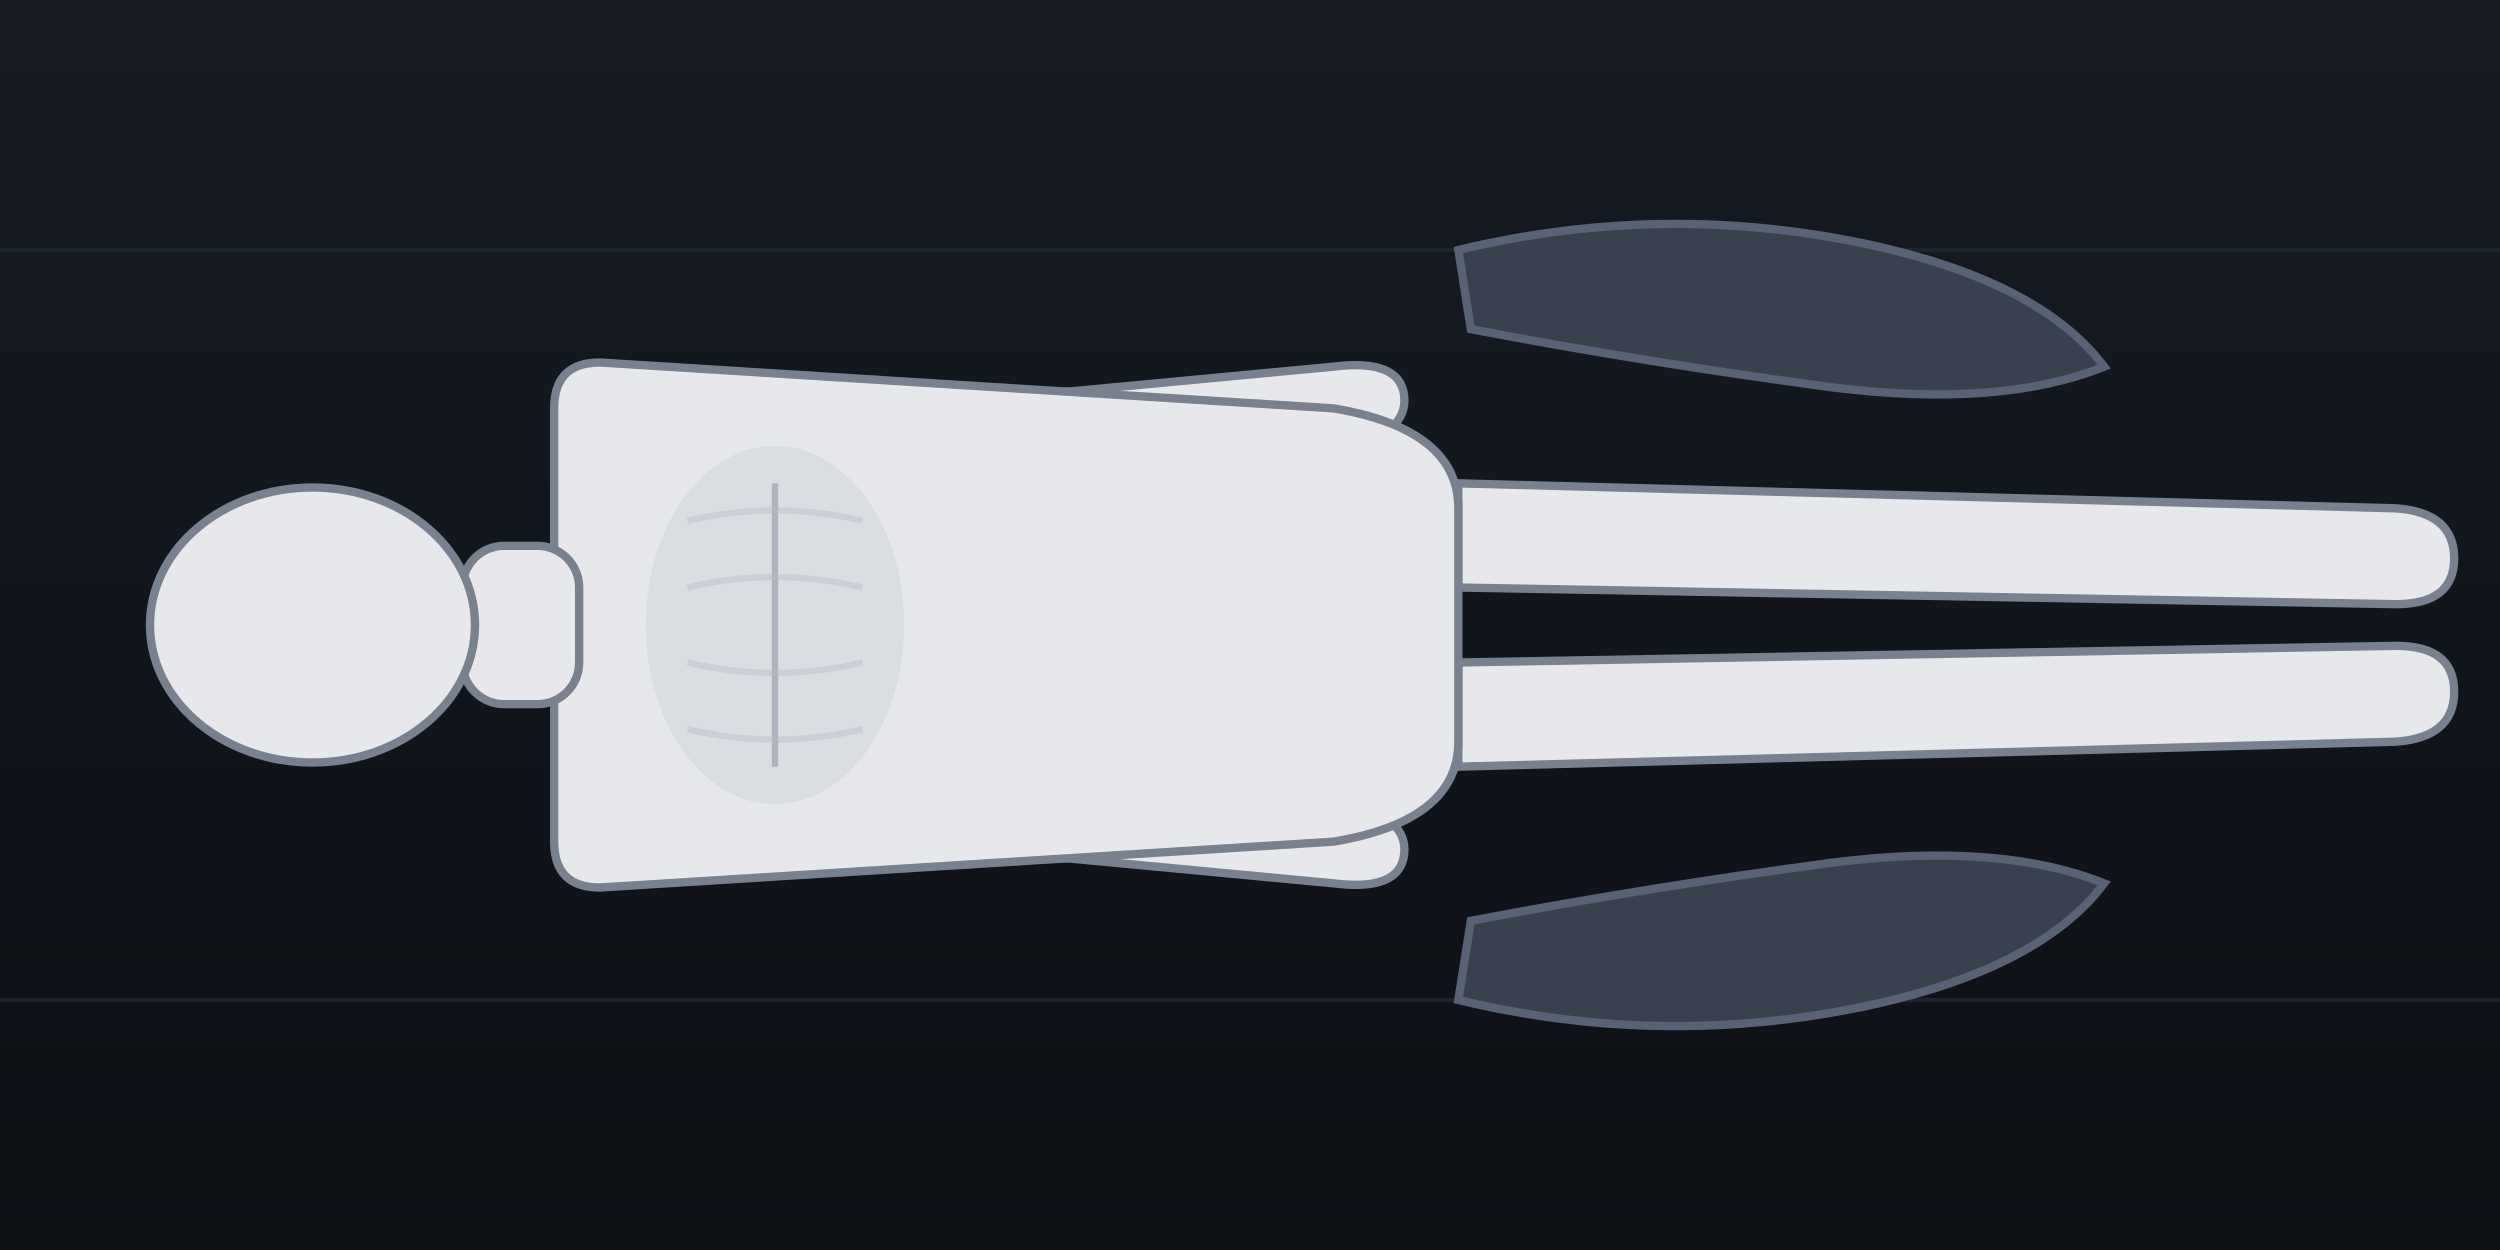
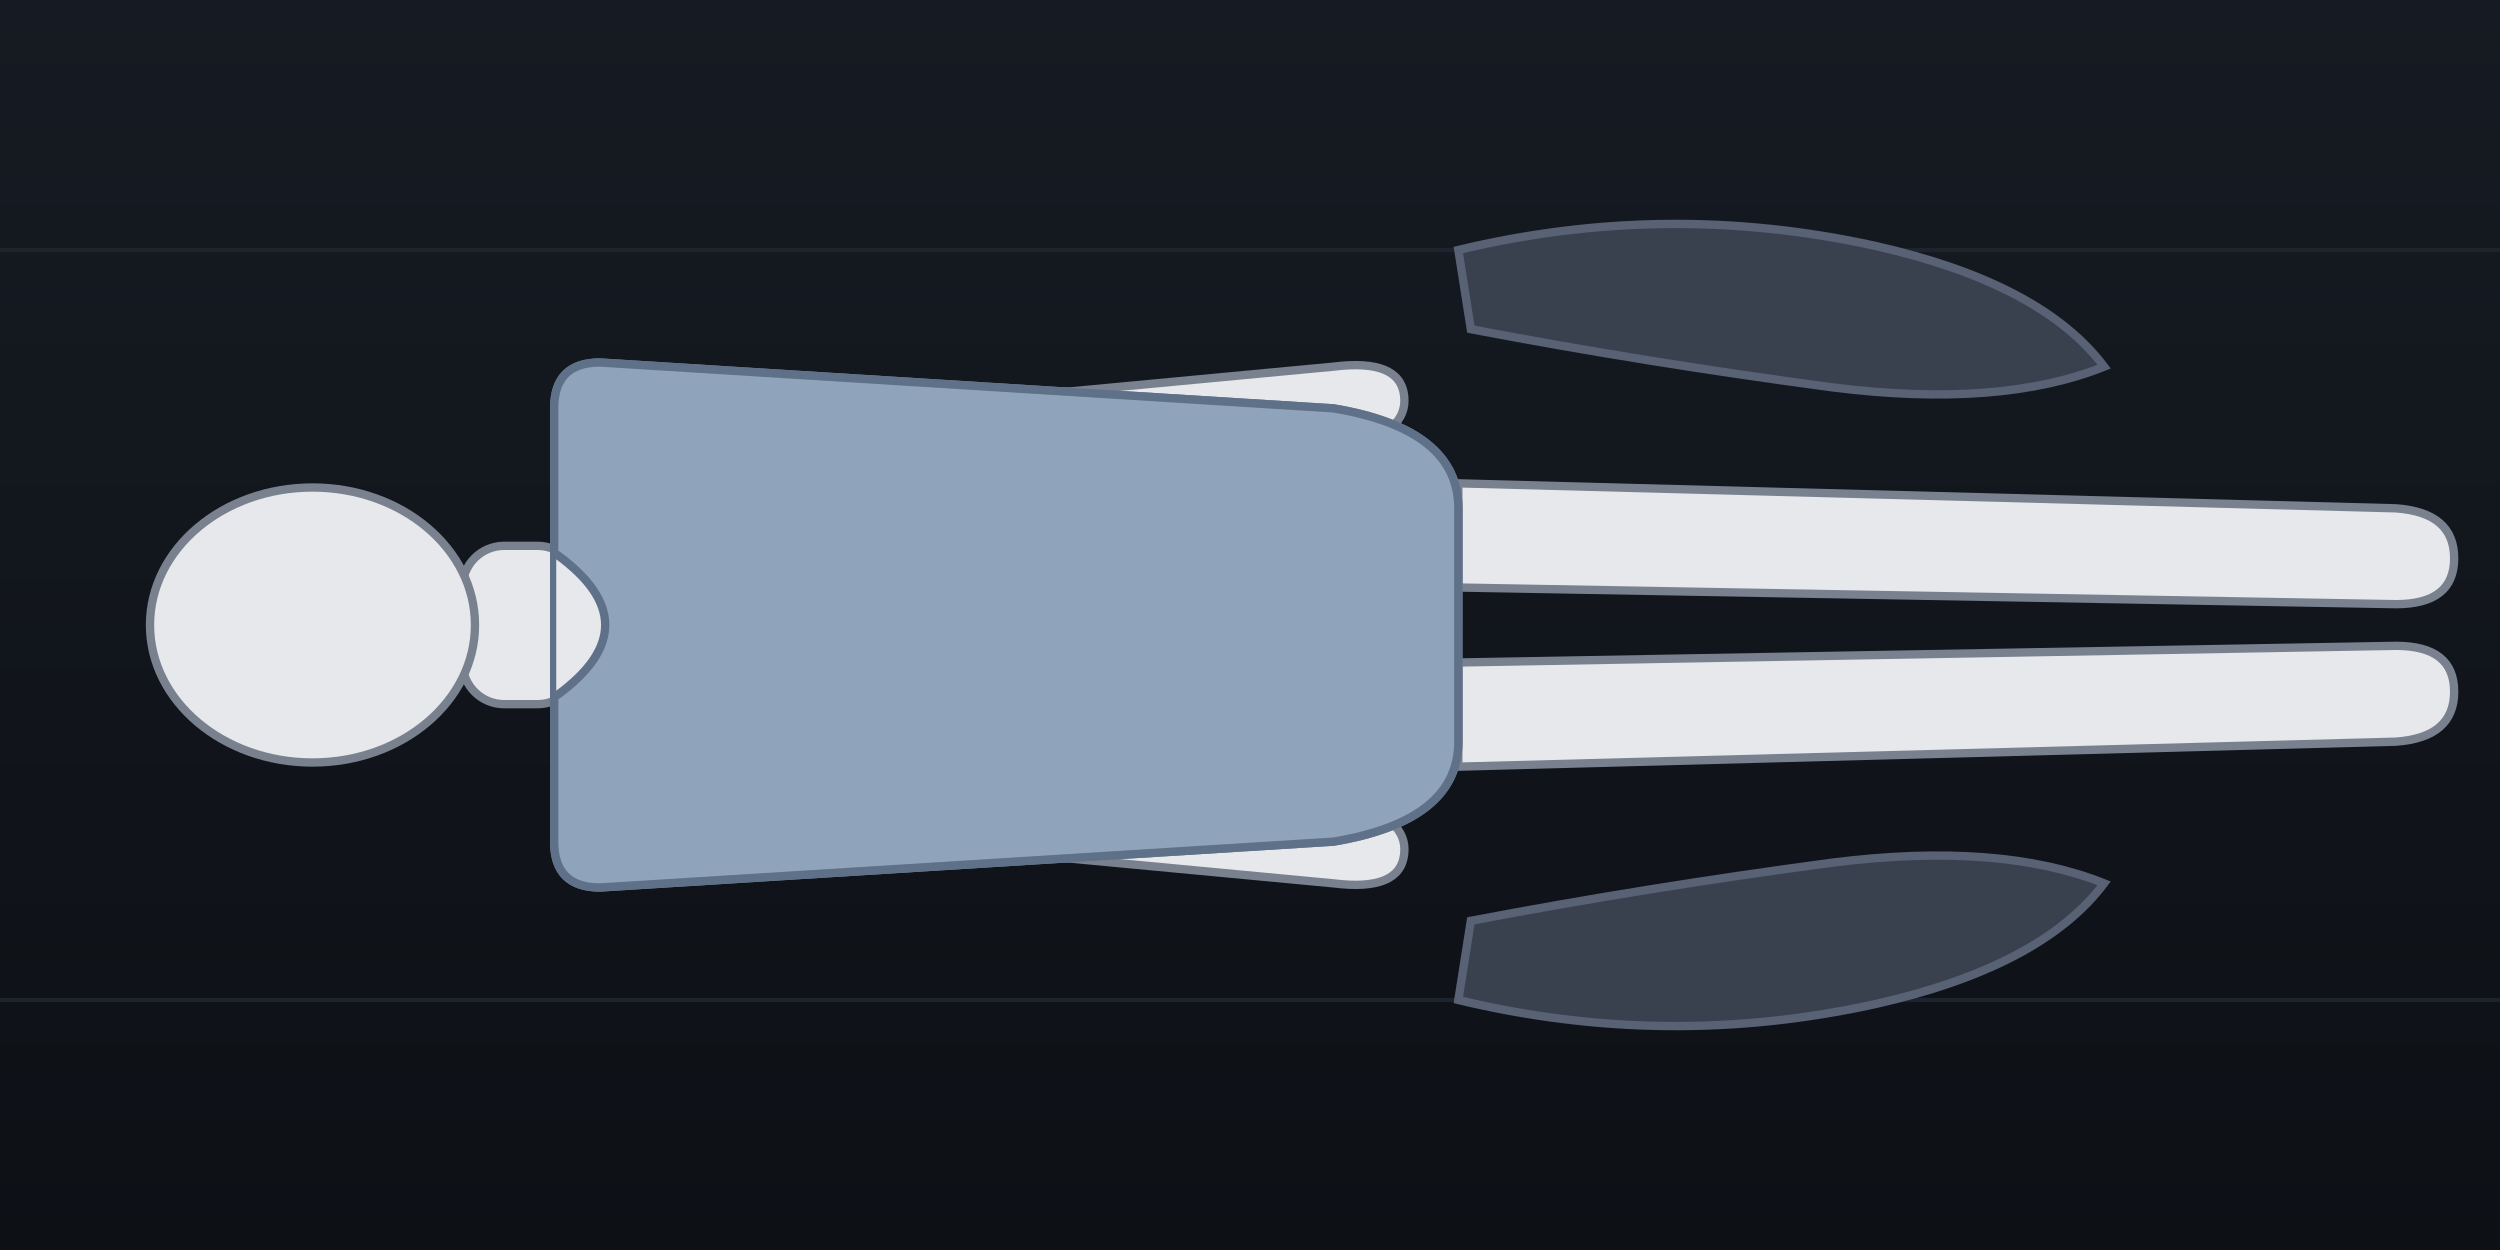
<svg xmlns="http://www.w3.org/2000/svg" viewBox="0 0 1200 600" width="1200" height="600">
  <defs>
    <linearGradient id="c-bg" x1="0" y1="0" x2="0" y2="1">
      <stop offset="0" stop-color="#161b23" />
      <stop offset="1" stop-color="#0d1015" />
    </linearGradient>
  </defs>
  <rect width="1200" height="600" fill="url(#c-bg)" />
  <g stroke="#1e242e" stroke-width="2">
    <line x1="0" y1="120" x2="1200" y2="120" />
    <line x1="0" y1="480" x2="1200" y2="480" />
  </g>
  <g fill="#e6e8ec" stroke="#79818f" stroke-width="4" stroke-linejoin="round">
    <path d="M300 208 L640 176 Q672 172 674 190 Q676 208 646 214 L306 250 Z" />
    <path d="M300 392 L640 424 Q672 428 674 410 Q676 392 646 386 L306 350 Z" />
    <path d="M700 232 L1150 244 Q1178 246 1178 268 Q1178 290 1150 290 L700 282 Z" />
    <path d="M700 368 L1150 356 Q1178 354 1178 332 Q1178 310 1150 310 L700 318 Z" />
    <path d="M288 174 L640 196 Q700 206 700 244 L700 356 Q700 394 640 404 L288 426              Q266 426 266 404 L266 196 Q266 174 288 174 Z" />
    <rect x="222" y="262" width="56" height="76" rx="20" />
    <ellipse cx="150" cy="300" rx="78" ry="66" />
  </g>
-   <ellipse cx="372" cy="300" rx="62" ry="86" fill="#cfd4db" opacity=".55" />
-   <path d="M372 232 L372 368" stroke="#9aa3b0" stroke-width="3" opacity=".7" />
-   <g stroke="#b6bcc6" stroke-width="3" fill="none" opacity=".45">
-     <path d="M330 250 Q372 240 414 250" />
-     <path d="M330 282 Q372 272 414 282" />
-     <path d="M330 318 Q372 328 414 318" />
-     <path d="M330 350 Q372 360 414 350" />
+   <g fill="#8fa3ba" stroke="#5f7189" stroke-width="4" stroke-linejoin="round">
+     <path d="M300 206 L432 194 L436 238 L304 252 Z" />
+     <path d="M300 394 L432 406 L436 362 L304 348 Z" />
+     <path d="M288 174 L640 196 Q700 206 700 244 L700 356 Q700 394 640 404 L288 426              Q266 426 266 404 L266 196 Q266 174 288 174 Z" />
  </g>
+   <path d="M267 266 Q314 300 267 334" fill="#e6e8ec" stroke="#5f7189" stroke-width="4" />
  <path d="M700 120 Q800 96 900 118 Q980 136 1010 176 Q960 196 880 186            Q790 174 706 158 Z" fill="#39414f" stroke="#586274" stroke-width="4" />
  <path d="M700 480 Q800 504 900 482 Q980 464 1010 424 Q960 404 880 414            Q790 426 706 442 Z" fill="#39414f" stroke="#586274" stroke-width="4" />
</svg>
